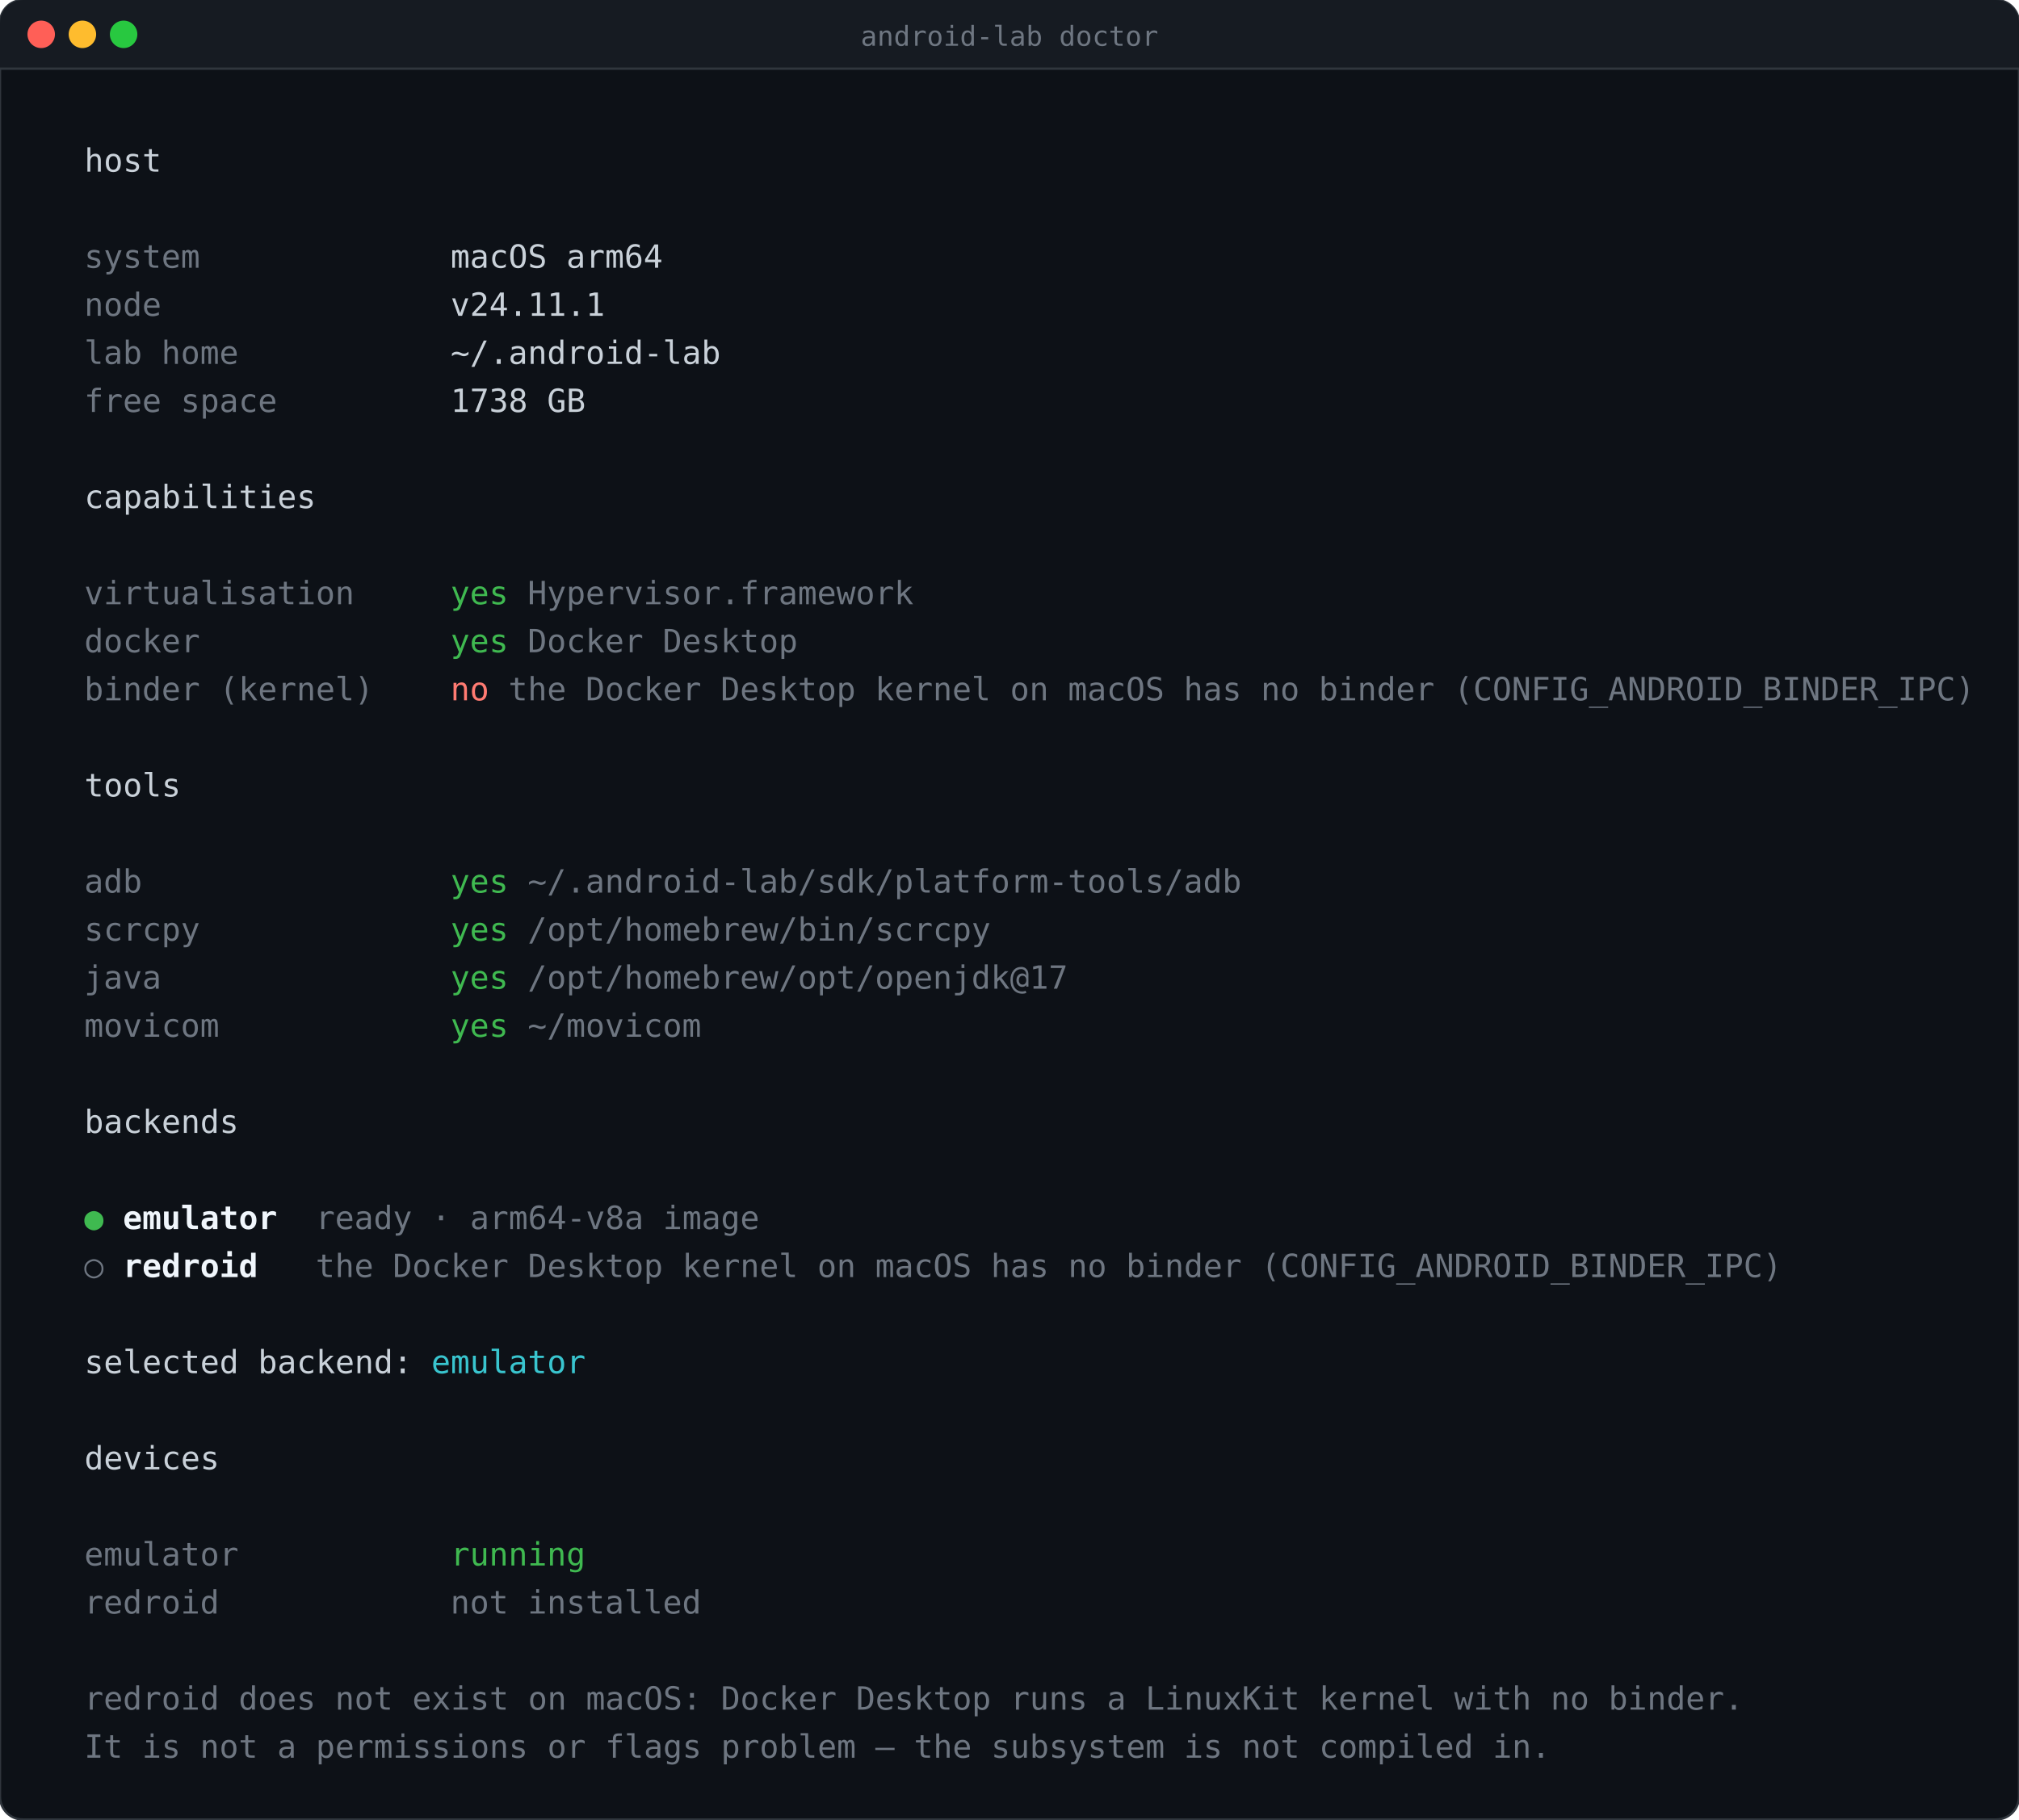
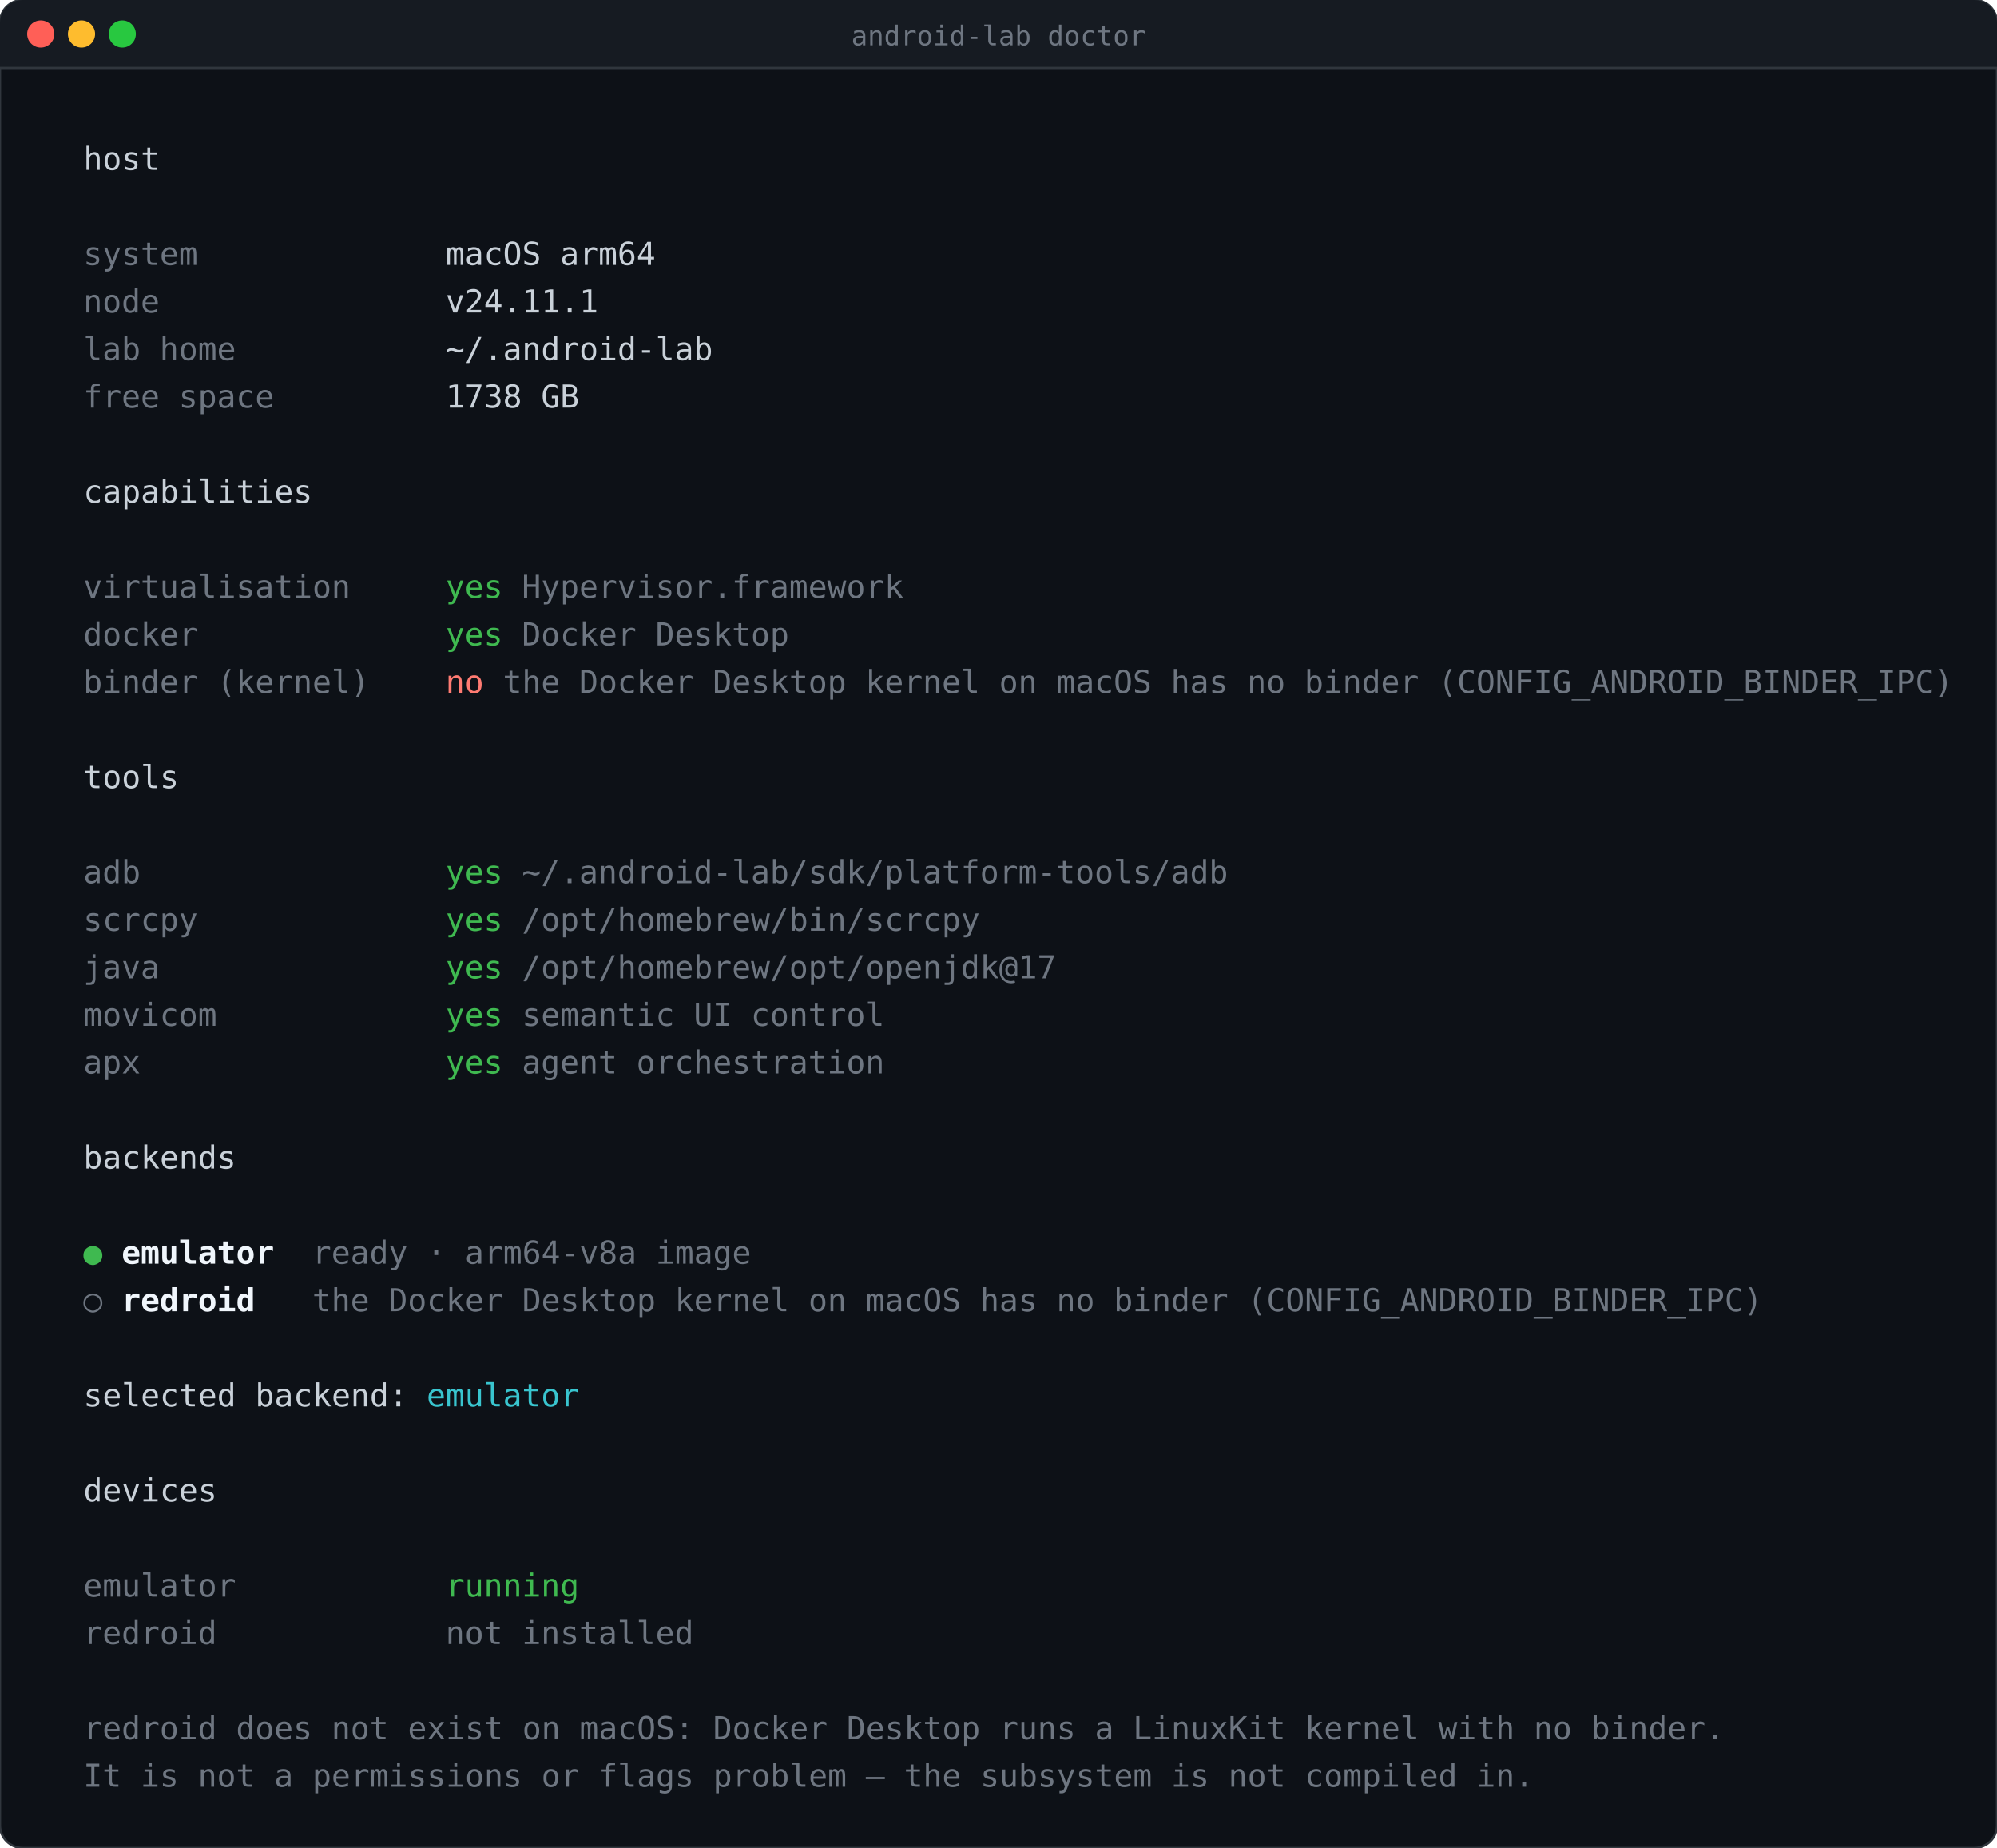
- <svg xmlns="http://www.w3.org/2000/svg" viewBox="0 0 882 795" width="882" height="795" font-family="ui-monospace,SFMono-Regular,Menlo,Consolas,monospace" font-size="14">
-   <rect width="882" height="795" rx="10" fill="#0d1117" stroke="#30363d" />
+ <svg xmlns="http://www.w3.org/2000/svg" viewBox="0 0 882 816" width="882" height="816" font-family="ui-monospace,SFMono-Regular,Menlo,Consolas,monospace" font-size="14">
+   <rect width="882" height="816" rx="10" fill="#0d1117" stroke="#30363d" />
  <path d="M0 10a10 10 0 0 1 10-10h862a10 10 0 0 1 10 10v20H0z" fill="#161b22" />
  <line x1="0" y1="30" x2="882" y2="30" stroke="#30363d" />
  <circle cx="18" cy="15" r="6" fill="#ff5f57" />
  <circle cx="36" cy="15" r="6" fill="#febc2e" />
  <circle cx="54" cy="15" r="6" fill="#28c840" />
  <text x="441" y="20" fill="#6e7681" font-size="12" text-anchor="middle">android-lab doctor</text>
  <text x="20.0" y="75.0" fill="#c9d1d9" xml:space="preserve">  host</text>
  <text x="36.8" y="117.0" fill="#6e7681" xml:space="preserve">system            </text>
  <text x="188.4" y="117.0" fill="#c9d1d9" xml:space="preserve"> macOS arm64</text>
  <text x="36.8" y="138.0" fill="#6e7681" xml:space="preserve">node              </text>
  <text x="188.4" y="138.0" fill="#c9d1d9" xml:space="preserve"> v24.11.1</text>
  <text x="36.8" y="159.0" fill="#6e7681" xml:space="preserve">lab home          </text>
  <text x="188.4" y="159.0" fill="#c9d1d9" xml:space="preserve"> ~/.android-lab</text>
  <text x="36.8" y="180.0" fill="#6e7681" xml:space="preserve">free space        </text>
  <text x="188.4" y="180.0" fill="#c9d1d9" xml:space="preserve"> 1738 GB</text>
  <text x="20.0" y="222.0" fill="#c9d1d9" xml:space="preserve">  capabilities</text>
  <text x="36.8" y="264.0" fill="#6e7681" xml:space="preserve">virtualisation    </text>
  <text x="196.8" y="264.0" fill="#3fb950" xml:space="preserve">yes</text>
  <text x="230.5" y="264.0" fill="#6e7681" xml:space="preserve">Hypervisor.framework</text>
  <text x="36.8" y="285.0" fill="#6e7681" xml:space="preserve">docker            </text>
  <text x="196.8" y="285.0" fill="#3fb950" xml:space="preserve">yes</text>
  <text x="230.5" y="285.0" fill="#6e7681" xml:space="preserve">Docker Desktop</text>
  <text x="36.8" y="306.0" fill="#6e7681" xml:space="preserve">binder (kernel)   </text>
  <text x="196.8" y="306.0" fill="#ff7b72" xml:space="preserve">no</text>
  <text x="222.1" y="306.0" fill="#6e7681" xml:space="preserve">the Docker Desktop kernel on macOS has no binder (CONFIG_ANDROID_BINDER_IPC)</text>
  <text x="20.0" y="348.0" fill="#c9d1d9" xml:space="preserve">  tools</text>
  <text x="36.8" y="390.0" fill="#6e7681" xml:space="preserve">adb               </text>
  <text x="196.8" y="390.0" fill="#3fb950" xml:space="preserve">yes</text>
  <text x="230.5" y="390.0" fill="#6e7681" xml:space="preserve">~/.android-lab/sdk/platform-tools/adb</text>
  <text x="36.8" y="411.0" fill="#6e7681" xml:space="preserve">scrcpy            </text>
  <text x="196.8" y="411.0" fill="#3fb950" xml:space="preserve">yes</text>
  <text x="230.5" y="411.0" fill="#6e7681" xml:space="preserve">/opt/homebrew/bin/scrcpy</text>
  <text x="36.8" y="432.0" fill="#6e7681" xml:space="preserve">java              </text>
  <text x="196.8" y="432.0" fill="#3fb950" xml:space="preserve">yes</text>
  <text x="230.5" y="432.0" fill="#6e7681" xml:space="preserve">/opt/homebrew/opt/openjdk@17</text>
  <text x="36.8" y="453.0" fill="#6e7681" xml:space="preserve">movicom           </text>
  <text x="196.8" y="453.0" fill="#3fb950" xml:space="preserve">yes</text>
-   <text x="230.5" y="453.0" fill="#6e7681" xml:space="preserve">~/movicom</text>
-   <text x="20.0" y="495.0" fill="#c9d1d9" xml:space="preserve">  backends</text>
-   <text x="36.8" y="537.0" fill="#3fb950" xml:space="preserve">●</text>
-   <text x="53.7" y="537.0" fill="#f0f6fc" font-weight="600" xml:space="preserve">emulator </text>
-   <text x="137.9" y="537.0" fill="#6e7681" xml:space="preserve">ready · arm64-v8a image</text>
-   <text x="36.8" y="558.0" fill="#6e7681" xml:space="preserve">○</text>
-   <text x="53.7" y="558.0" fill="#f0f6fc" font-weight="600" xml:space="preserve">redroid  </text>
-   <text x="137.9" y="558.0" fill="#6e7681" xml:space="preserve">the Docker Desktop kernel on macOS has no binder (CONFIG_ANDROID_BINDER_IPC)</text>
-   <text x="20.0" y="600.0" fill="#c9d1d9" xml:space="preserve">  selected backend: </text>
-   <text x="188.4" y="600.0" fill="#39c5cf" xml:space="preserve">emulator</text>
-   <text x="20.0" y="642.0" fill="#c9d1d9" xml:space="preserve">  devices</text>
-   <text x="36.8" y="684.0" fill="#6e7681" xml:space="preserve">emulator          </text>
-   <text x="196.8" y="684.0" fill="#3fb950" xml:space="preserve">running</text>
-   <text x="36.8" y="705.0" fill="#6e7681" xml:space="preserve">redroid           </text>
-   <text x="196.8" y="705.0" fill="#6e7681" xml:space="preserve">not installed</text>
-   <text x="36.8" y="747.0" fill="#6e7681" xml:space="preserve">redroid does not exist on macOS: Docker Desktop runs a LinuxKit kernel with no binder.</text>
-   <text x="36.8" y="768.0" fill="#6e7681" xml:space="preserve">It is not a permissions or flags problem — the subsystem is not compiled in.</text>
+   <text x="230.5" y="453.0" fill="#6e7681" xml:space="preserve">semantic UI control</text>
+   <text x="36.8" y="474.0" fill="#6e7681" xml:space="preserve">apx               </text>
+   <text x="196.8" y="474.0" fill="#3fb950" xml:space="preserve">yes</text>
+   <text x="230.5" y="474.0" fill="#6e7681" xml:space="preserve">agent orchestration</text>
+   <text x="20.0" y="516.0" fill="#c9d1d9" xml:space="preserve">  backends</text>
+   <text x="36.8" y="558.0" fill="#3fb950" xml:space="preserve">●</text>
+   <text x="53.7" y="558.0" fill="#f0f6fc" font-weight="600" xml:space="preserve">emulator </text>
+   <text x="137.9" y="558.0" fill="#6e7681" xml:space="preserve">ready · arm64-v8a image</text>
+   <text x="36.8" y="579.0" fill="#6e7681" xml:space="preserve">○</text>
+   <text x="53.7" y="579.0" fill="#f0f6fc" font-weight="600" xml:space="preserve">redroid  </text>
+   <text x="137.9" y="579.0" fill="#6e7681" xml:space="preserve">the Docker Desktop kernel on macOS has no binder (CONFIG_ANDROID_BINDER_IPC)</text>
+   <text x="20.0" y="621.0" fill="#c9d1d9" xml:space="preserve">  selected backend: </text>
+   <text x="188.4" y="621.0" fill="#39c5cf" xml:space="preserve">emulator</text>
+   <text x="20.0" y="663.0" fill="#c9d1d9" xml:space="preserve">  devices</text>
+   <text x="36.8" y="705.0" fill="#6e7681" xml:space="preserve">emulator          </text>
+   <text x="196.8" y="705.0" fill="#3fb950" xml:space="preserve">running</text>
+   <text x="36.8" y="726.0" fill="#6e7681" xml:space="preserve">redroid           </text>
+   <text x="196.8" y="726.0" fill="#6e7681" xml:space="preserve">not installed</text>
+   <text x="36.8" y="768.0" fill="#6e7681" xml:space="preserve">redroid does not exist on macOS: Docker Desktop runs a LinuxKit kernel with no binder.</text>
+   <text x="36.8" y="789.0" fill="#6e7681" xml:space="preserve">It is not a permissions or flags problem — the subsystem is not compiled in.</text>
</svg>
